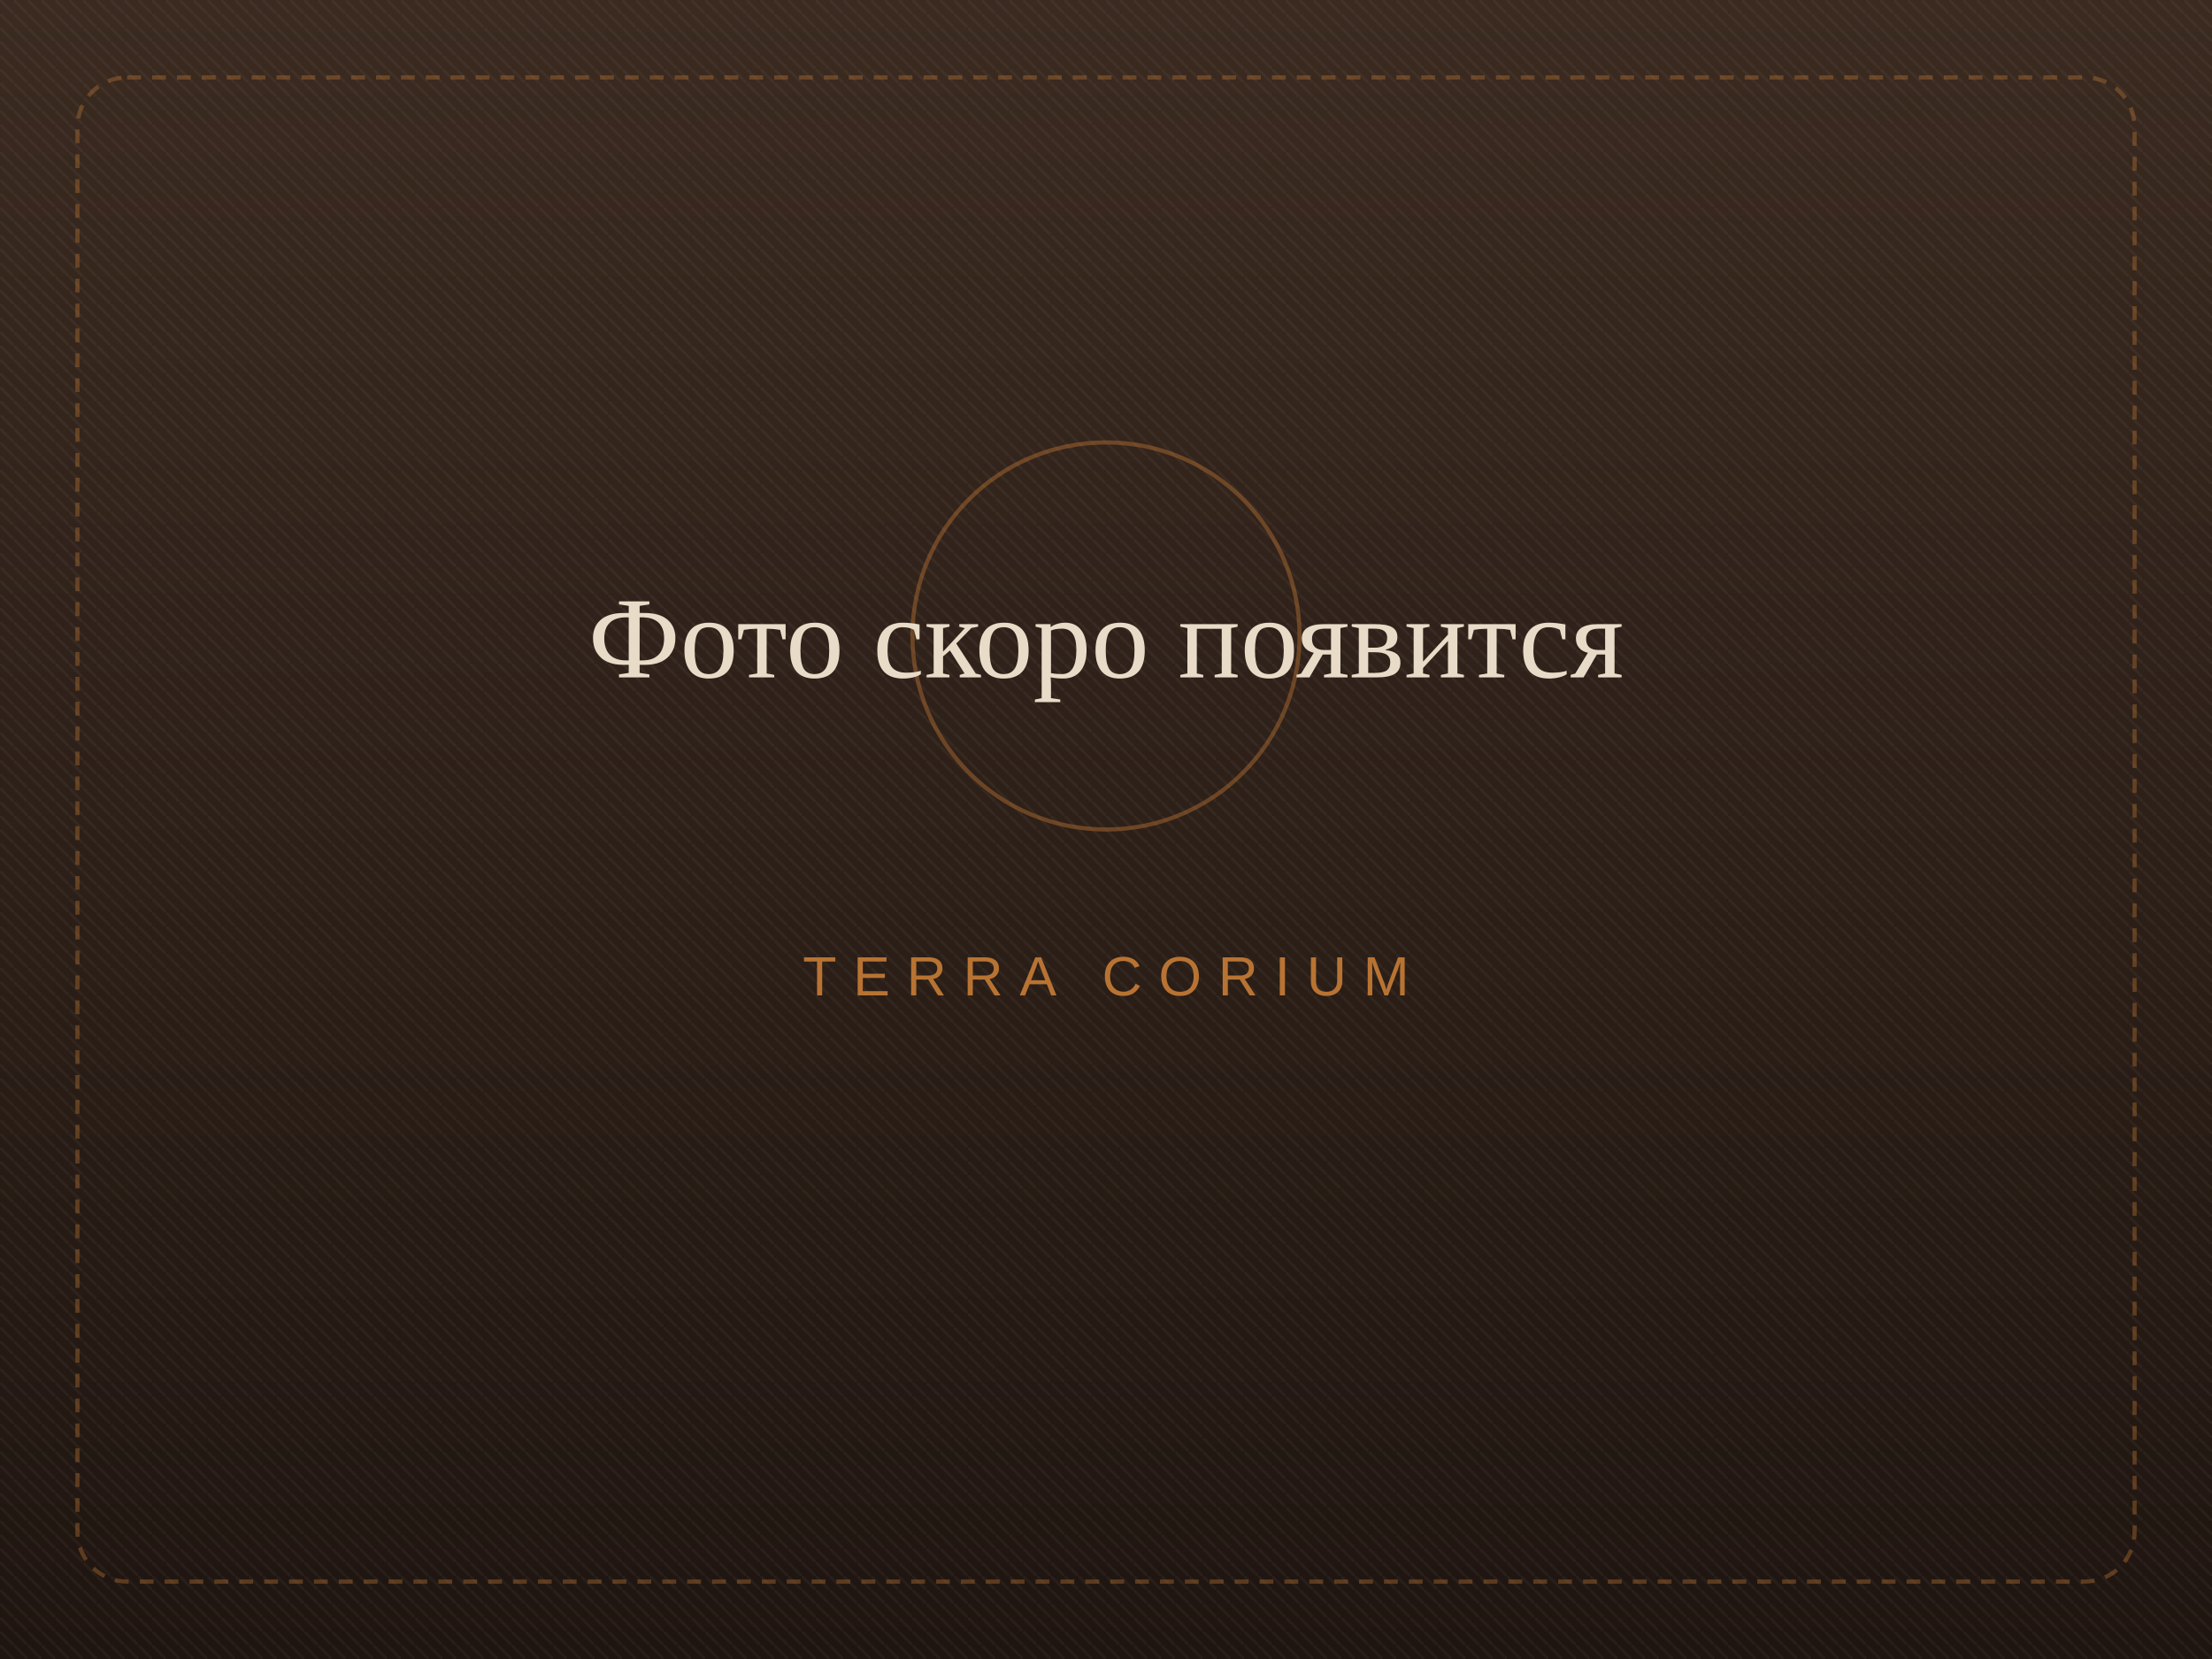
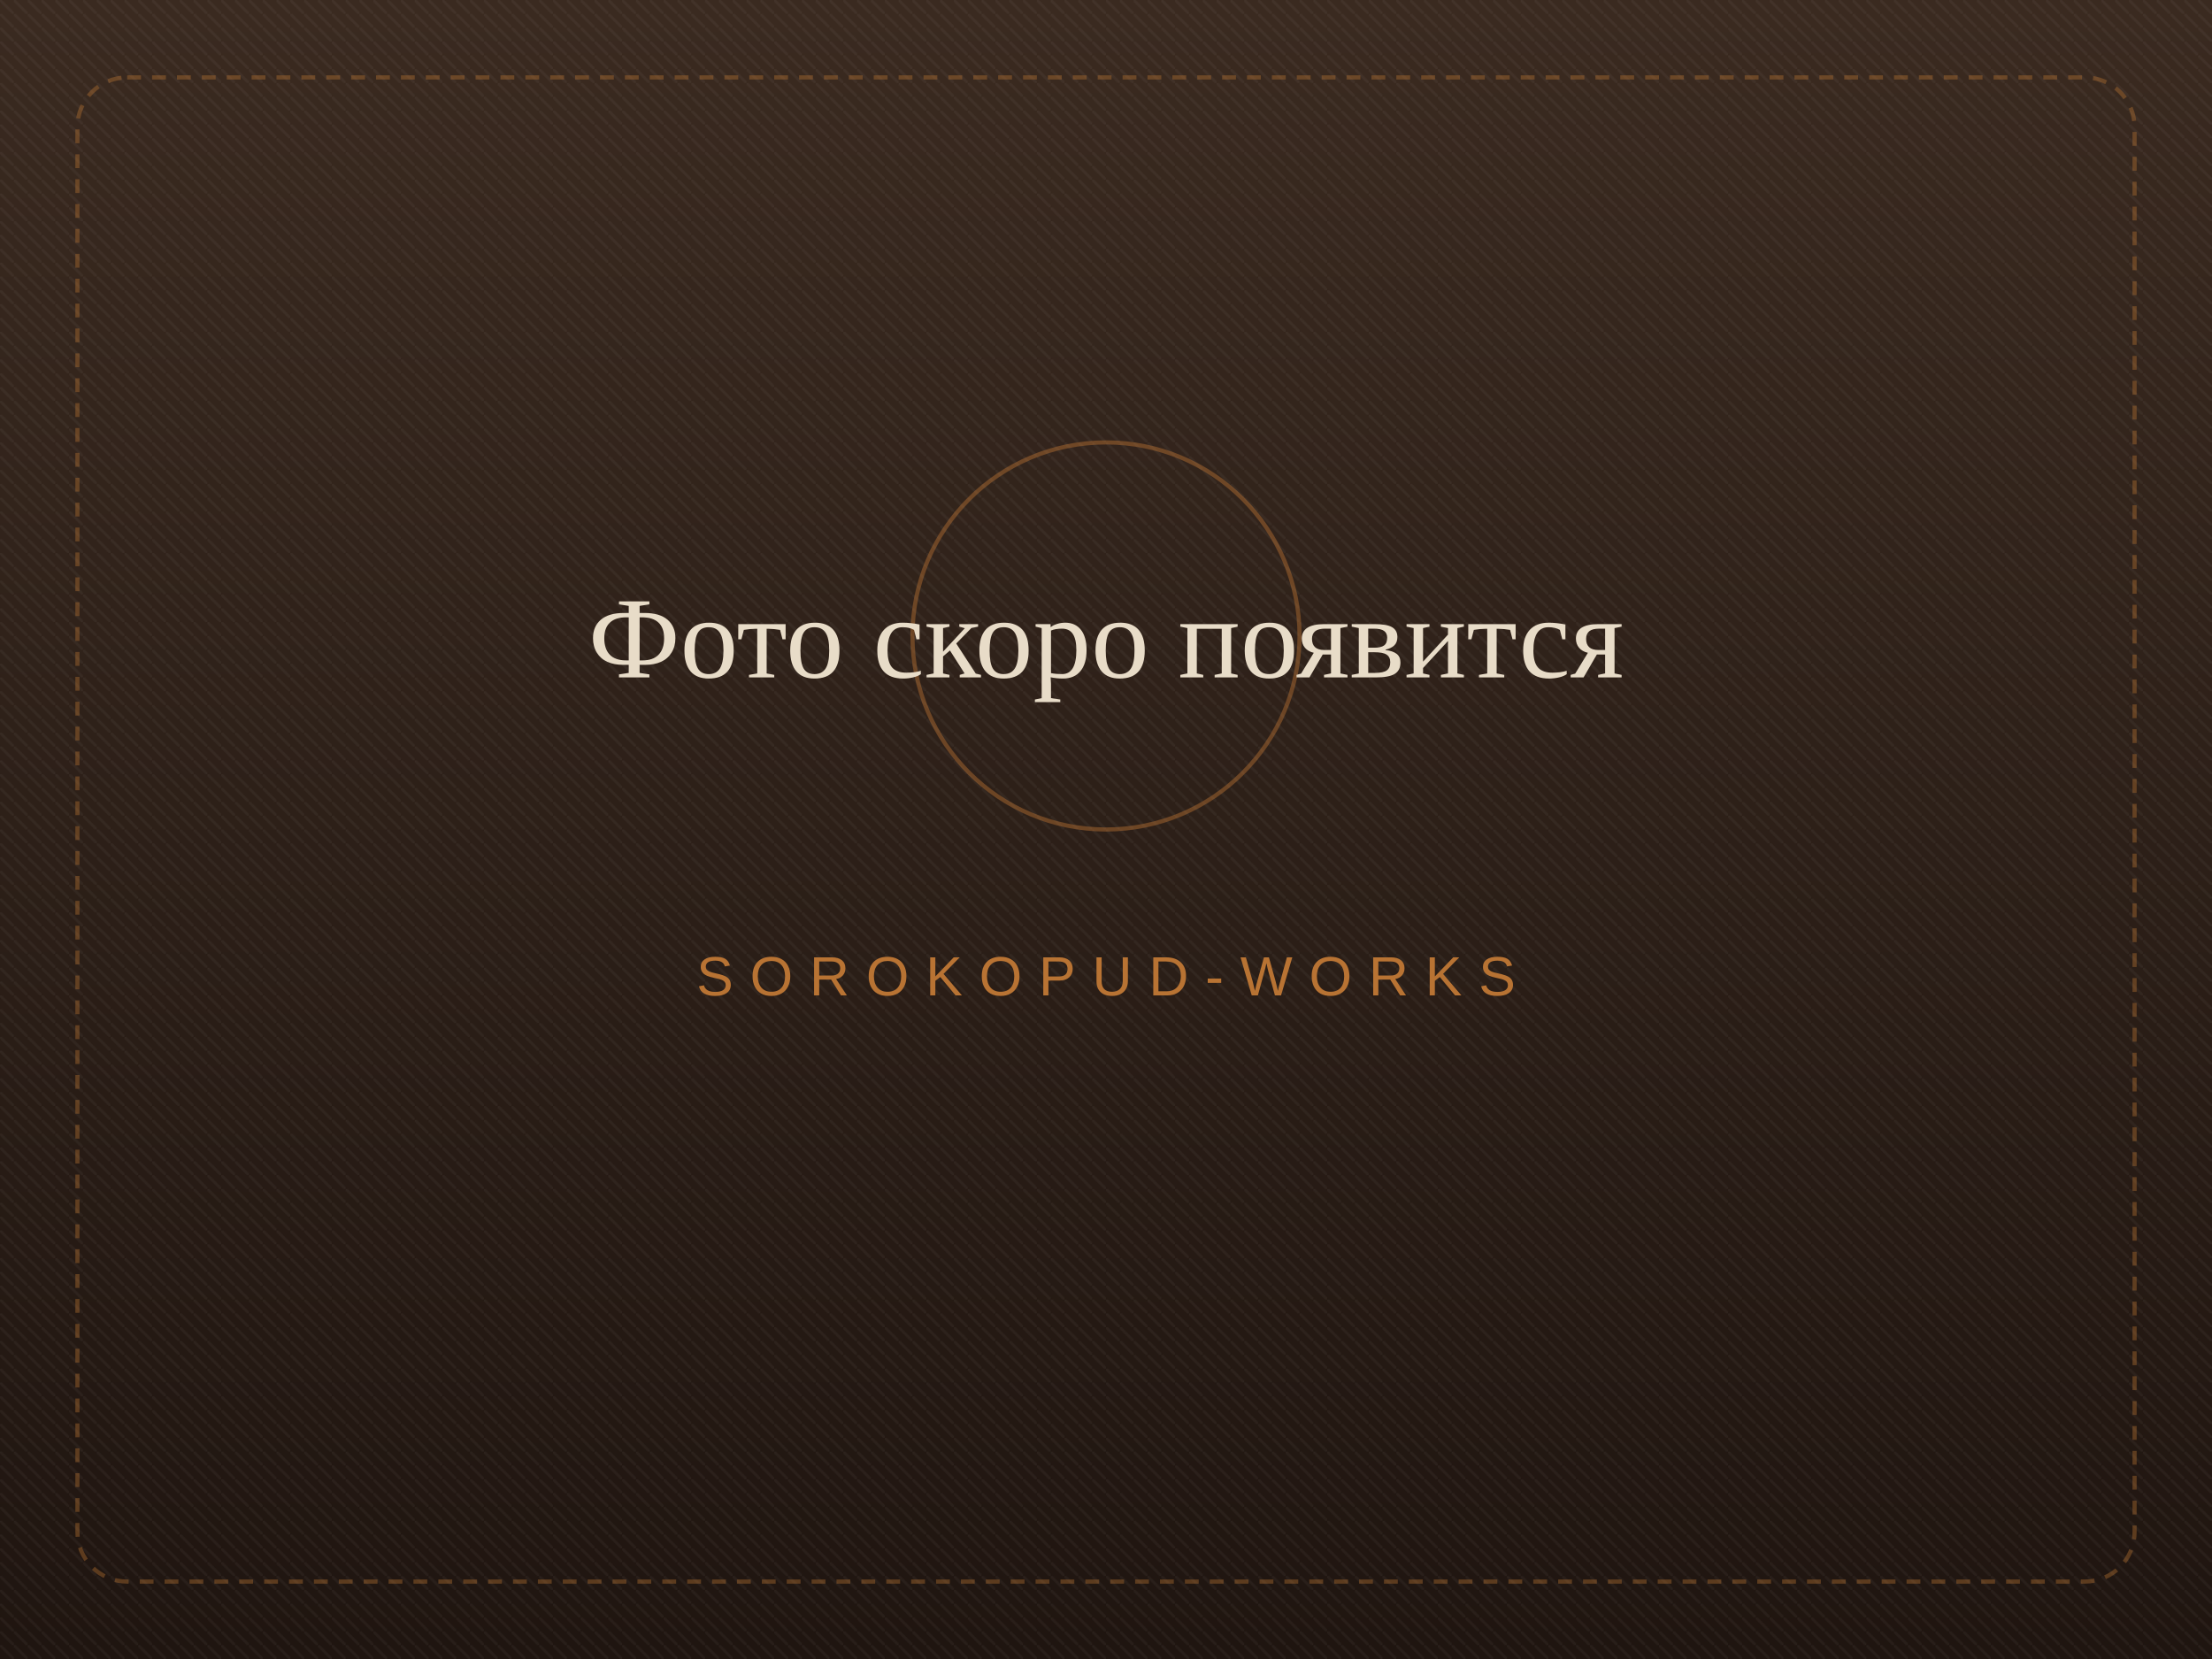
<svg xmlns="http://www.w3.org/2000/svg" width="800" height="600" viewBox="0 0 800 600">
  <defs>
    <linearGradient id="lg" x1="0" y1="0" x2="0" y2="1">
      <stop offset="0" stop-color="#3a2a20" />
      <stop offset="1" stop-color="#1f1510" />
    </linearGradient>
    <pattern id="grain" width="5" height="5" patternUnits="userSpaceOnUse">
      <rect width="5" height="5" fill="none" />
      <line x1="0" y1="0" x2="5" y2="5" stroke="#ffffff" stroke-opacity="0.04" stroke-width="1" />
    </pattern>
  </defs>
  <rect width="800" height="600" fill="url(#lg)" />
  <rect width="800" height="600" fill="url(#grain)" />
  <rect x="28" y="28" width="744" height="544" rx="18" fill="none" stroke="#b87333" stroke-opacity="0.4" stroke-dasharray="5 4" stroke-width="1.5" />
  <circle cx="400" cy="230" r="70" fill="none" stroke="#b87333" stroke-opacity="0.45" stroke-width="1.5" />
  <text x="400" y="245" text-anchor="middle" font-family="Georgia, 'Times New Roman', serif" font-size="42" fill="#e8dcc8">Фото скоро появится</text>
-   <text x="400" y="360" text-anchor="middle" font-family="Arial, Helvetica, sans-serif" font-size="20" letter-spacing="6" fill="#b87333">TERRA CORIUM</text>
+   <text x="400" y="360" text-anchor="middle" font-family="Arial, Helvetica, sans-serif" font-size="20" letter-spacing="6" fill="#b87333">SOROKOPUD-WORKS</text>
</svg>
